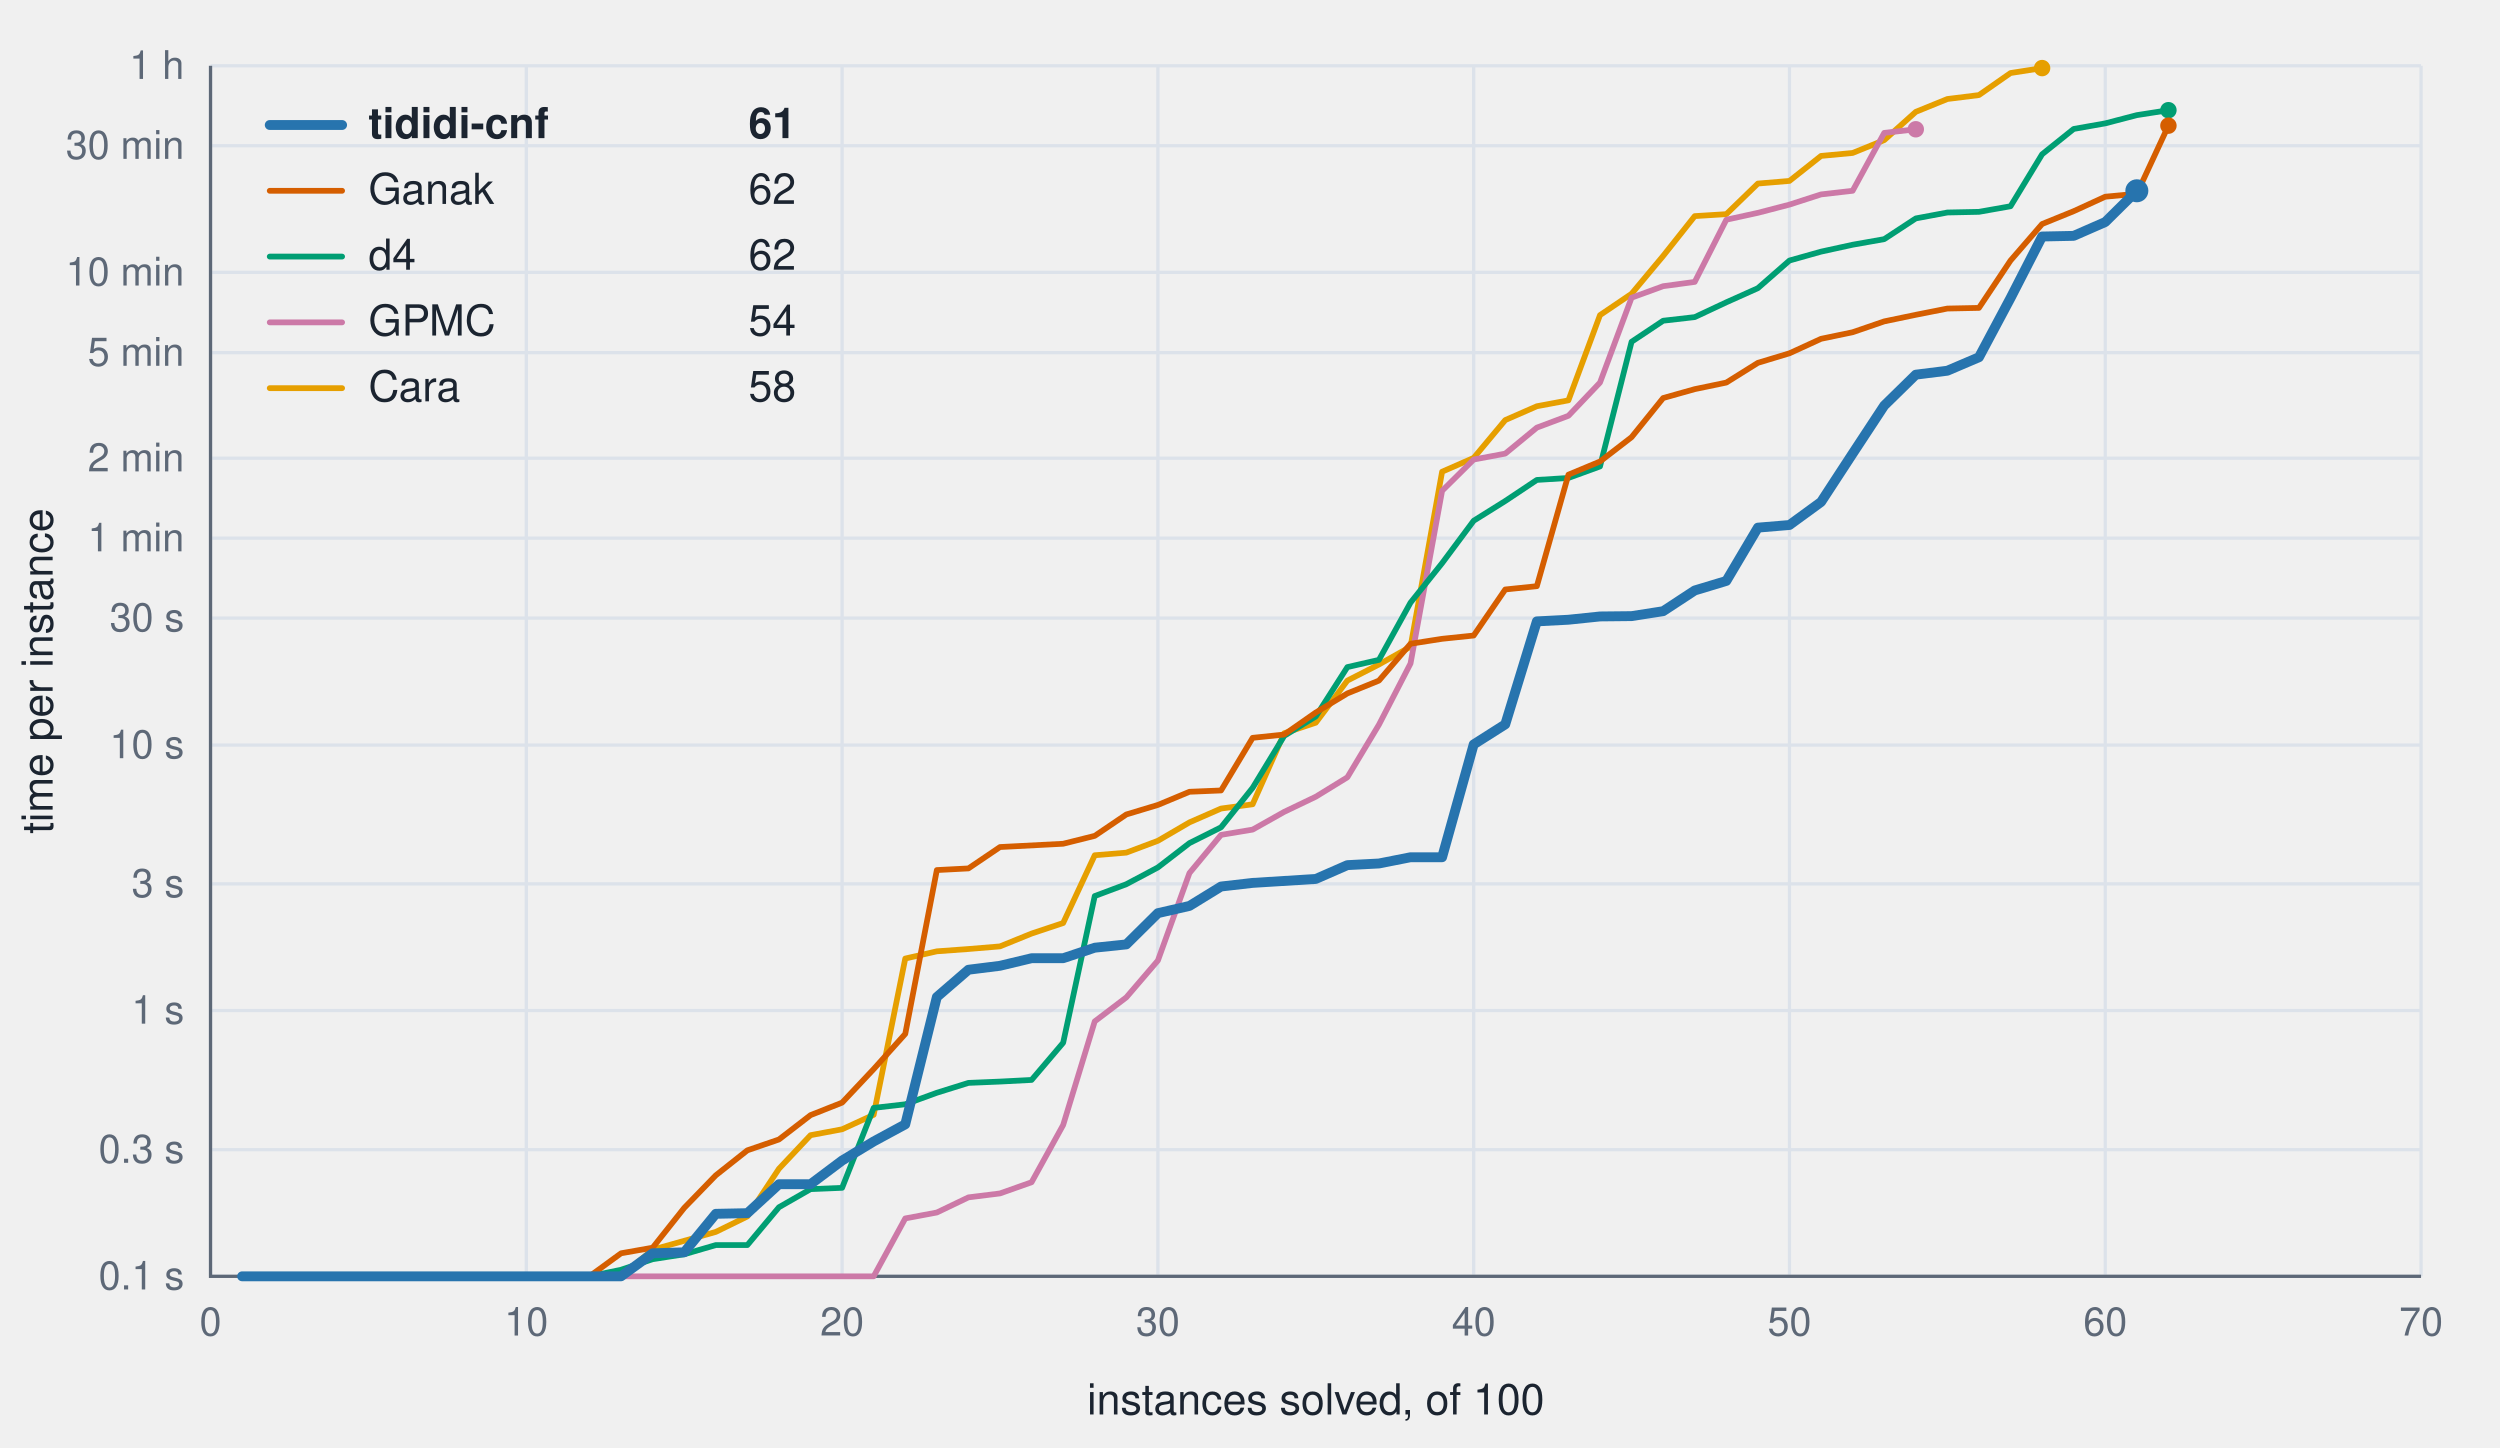
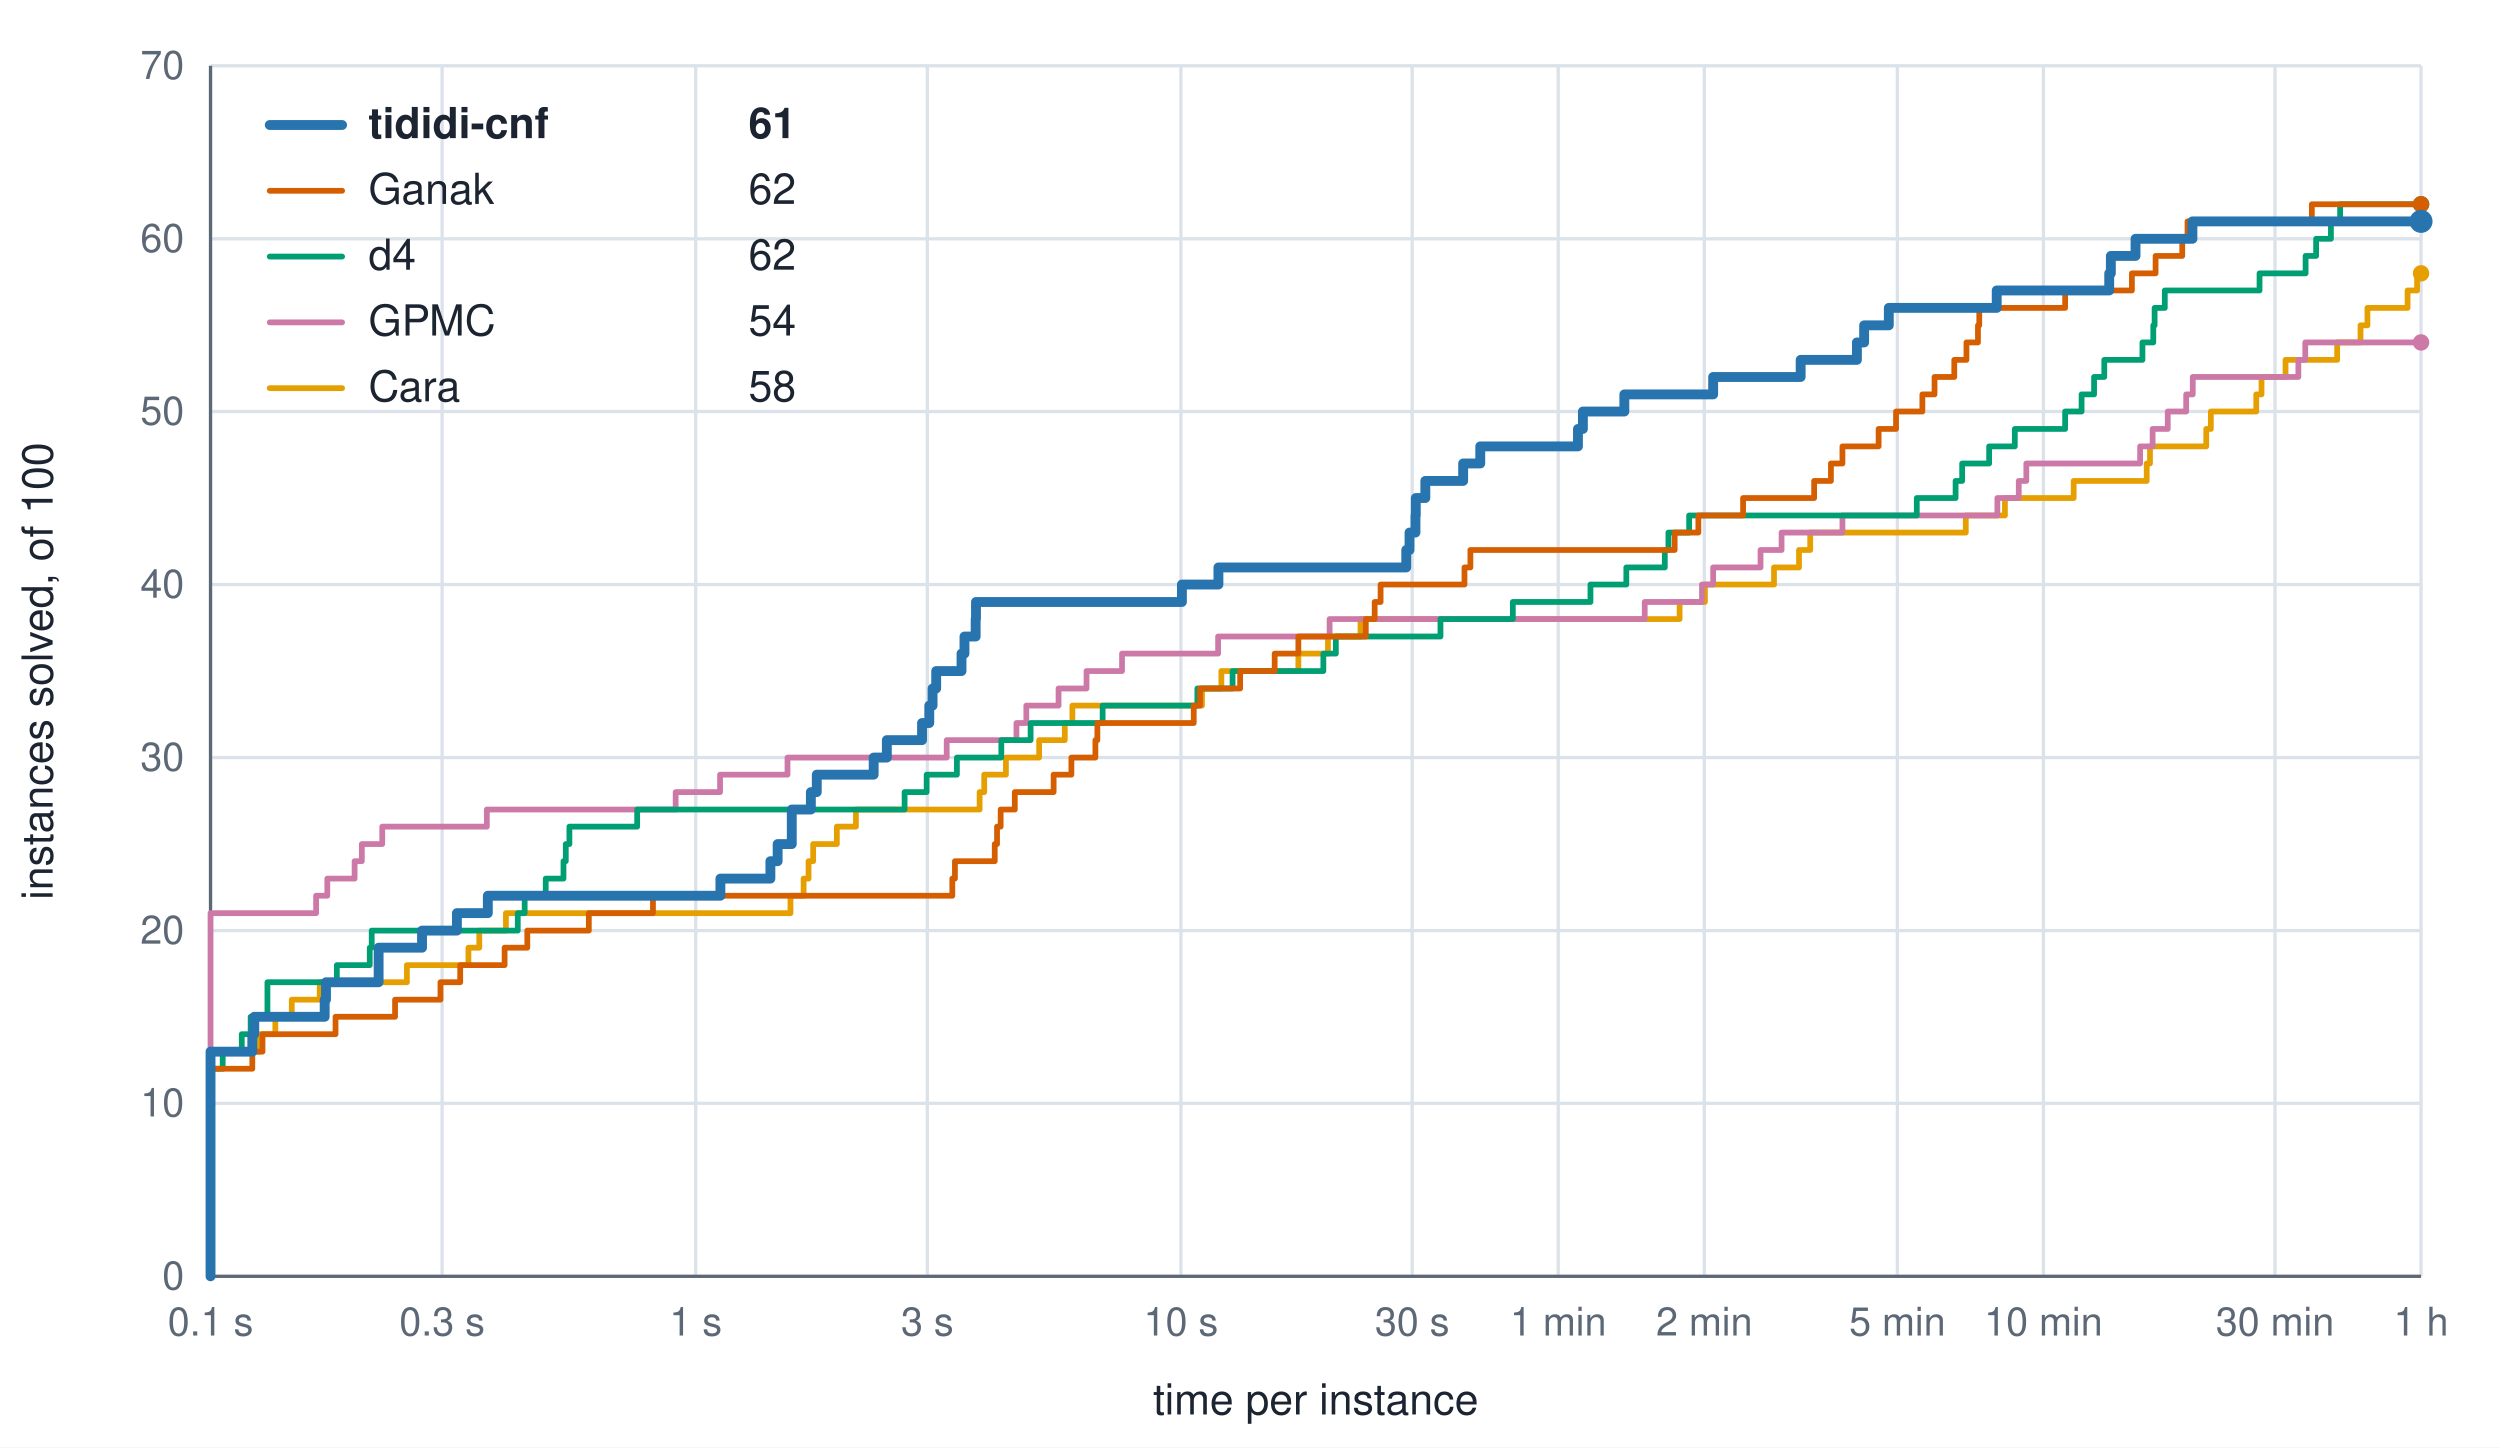
<svg xmlns="http://www.w3.org/2000/svg" viewBox="0 0 760 440" width="760" height="440" role="img" aria-labelledby="t d" font-family="system-ui, -apple-system, Segoe UI, Helvetica, Arial, sans-serif">
  <style>
- .ink{fill:#1b2430}.muted{fill:#5d6877}.grid{stroke:#dce2ea}.axis{stroke:#5d6877}.c0{stroke:#2774AE}.f0{fill:#2774AE}.c1{stroke:#D55E00}.f1{fill:#D55E00}.c2{stroke:#009E73}.f2{fill:#009E73}.c3{stroke:#CC79A7}.f3{fill:#CC79A7}.c4{stroke:#E69F00}.f4{fill:#E69F00}
- @media (prefers-color-scheme: dark){.ink{fill:#e6edf3}.muted{fill:#9da7b3}.grid{stroke:#30363d}.axis{stroke:#9da7b3}.c0{stroke:#58A6FF}.f0{fill:#58A6FF}.c1{stroke:#F0884A}.f1{fill:#F0884A}.c2{stroke:#3FC59A}.f2{fill:#3FC59A}.c3{stroke:#E0A3C8}.f3{fill:#E0A3C8}.c4{stroke:#F2BE4A}.f4{fill:#F2BE4A}}
+ .canvas{fill:#fff}.ink{fill:#1b2430}.muted{fill:#5d6877}.grid{stroke:#dce2ea}.axis{stroke:#5d6877}.c0{stroke:#2774AE}.f0{fill:#2774AE}.c1{stroke:#D55E00}.f1{fill:#D55E00}.c2{stroke:#009E73}.f2{fill:#009E73}.c3{stroke:#CC79A7}.f3{fill:#CC79A7}.c4{stroke:#E69F00}.f4{fill:#E69F00}
+ @media (prefers-color-scheme: dark){.canvas{fill:#0d1117}.ink{fill:#e6edf3}.muted{fill:#9da7b3}.grid{stroke:#30363d}.axis{stroke:#9da7b3}.c0{stroke:#58A6FF}.f0{fill:#58A6FF}.c1{stroke:#F0884A}.f1{fill:#F0884A}.c2{stroke:#3FC59A}.f2{fill:#3FC59A}.c3{stroke:#E0A3C8}.f3{fill:#E0A3C8}.c4{stroke:#F2BE4A}.f4{fill:#F2BE4A}}
</style>
+   <rect class="canvas" width="760" height="440" />
+   <line class="grid" x1="64.0" x2="64.0" y1="20" y2="388" stroke-width="1" />
+   <text class="muted" x="64.0" y="406" font-size="12" text-anchor="middle">0.1 s</text>
+   <line class="grid" x1="134.4" x2="134.4" y1="20" y2="388" stroke-width="1" />
+   <text class="muted" x="134.4" y="406" font-size="12" text-anchor="middle">0.3 s</text>
+   <line class="grid" x1="211.5" x2="211.5" y1="20" y2="388" stroke-width="1" />
+   <text class="muted" x="211.5" y="406" font-size="12" text-anchor="middle">1 s</text>
+   <line class="grid" x1="281.9" x2="281.9" y1="20" y2="388" stroke-width="1" />
+   <text class="muted" x="281.9" y="406" font-size="12" text-anchor="middle">3 s</text>
+   <line class="grid" x1="359.0" x2="359.0" y1="20" y2="388" stroke-width="1" />
+   <text class="muted" x="359.0" y="406" font-size="12" text-anchor="middle">10 s</text>
+   <line class="grid" x1="429.3" x2="429.3" y1="20" y2="388" stroke-width="1" />
+   <text class="muted" x="429.3" y="406" font-size="12" text-anchor="middle">30 s</text>
+   <line class="grid" x1="473.7" x2="473.7" y1="20" y2="388" stroke-width="1" />
+   <text class="muted" x="473.7" y="406" font-size="12" text-anchor="middle">1 min</text>
+   <line class="grid" x1="518.1" x2="518.1" y1="20" y2="388" stroke-width="1" />
+   <text class="muted" x="518.1" y="406" font-size="12" text-anchor="middle">2 min</text>
+   <line class="grid" x1="576.8" x2="576.8" y1="20" y2="388" stroke-width="1" />
+   <text class="muted" x="576.8" y="406" font-size="12" text-anchor="middle">5 min</text>
+   <line class="grid" x1="621.2" x2="621.2" y1="20" y2="388" stroke-width="1" />
+   <text class="muted" x="621.2" y="406" font-size="12" text-anchor="middle">10 min</text>
+   <line class="grid" x1="691.6" x2="691.6" y1="20" y2="388" stroke-width="1" />
+   <text class="muted" x="691.6" y="406" font-size="12" text-anchor="middle">30 min</text>
+   <line class="grid" x1="736.0" x2="736.0" y1="20" y2="388" stroke-width="1" />
+   <text class="muted" x="736.0" y="406" font-size="12" text-anchor="middle">1 h</text>
  <line class="grid" x1="64" x2="736" y1="388.0" y2="388.0" stroke-width="1" />
-   <text class="muted" x="56" y="392.0" font-size="12" text-anchor="end">0.1 s</text>
-   <line class="grid" x1="64" x2="736" y1="349.5" y2="349.5" stroke-width="1" />
-   <text class="muted" x="56" y="353.5" font-size="12" text-anchor="end">0.3 s</text>
-   <line class="grid" x1="64" x2="736" y1="307.2" y2="307.2" stroke-width="1" />
-   <text class="muted" x="56" y="311.2" font-size="12" text-anchor="end">1 s</text>
-   <line class="grid" x1="64" x2="736" y1="268.7" y2="268.7" stroke-width="1" />
-   <text class="muted" x="56" y="272.7" font-size="12" text-anchor="end">3 s</text>
-   <line class="grid" x1="64" x2="736" y1="226.5" y2="226.5" stroke-width="1" />
-   <text class="muted" x="56" y="230.5" font-size="12" text-anchor="end">10 s</text>
-   <line class="grid" x1="64" x2="736" y1="187.9" y2="187.9" stroke-width="1" />
-   <text class="muted" x="56" y="191.9" font-size="12" text-anchor="end">30 s</text>
-   <line class="grid" x1="64" x2="736" y1="163.6" y2="163.6" stroke-width="1" />
-   <text class="muted" x="56" y="167.6" font-size="12" text-anchor="end">1 min</text>
-   <line class="grid" x1="64" x2="736" y1="139.3" y2="139.3" stroke-width="1" />
-   <text class="muted" x="56" y="143.3" font-size="12" text-anchor="end">2 min</text>
-   <line class="grid" x1="64" x2="736" y1="107.2" y2="107.2" stroke-width="1" />
-   <text class="muted" x="56" y="111.2" font-size="12" text-anchor="end">5 min</text>
-   <line class="grid" x1="64" x2="736" y1="82.8" y2="82.8" stroke-width="1" />
-   <text class="muted" x="56" y="86.8" font-size="12" text-anchor="end">10 min</text>
-   <line class="grid" x1="64" x2="736" y1="44.3" y2="44.3" stroke-width="1" />
-   <text class="muted" x="56" y="48.3" font-size="12" text-anchor="end">30 min</text>
+   <text class="muted" x="56" y="392.0" font-size="12" text-anchor="end">0</text>
+   <line class="grid" x1="64" x2="736" y1="335.4" y2="335.4" stroke-width="1" />
+   <text class="muted" x="56" y="339.4" font-size="12" text-anchor="end">10</text>
+   <line class="grid" x1="64" x2="736" y1="282.9" y2="282.9" stroke-width="1" />
+   <text class="muted" x="56" y="286.9" font-size="12" text-anchor="end">20</text>
+   <line class="grid" x1="64" x2="736" y1="230.3" y2="230.3" stroke-width="1" />
+   <text class="muted" x="56" y="234.3" font-size="12" text-anchor="end">30</text>
+   <line class="grid" x1="64" x2="736" y1="177.7" y2="177.7" stroke-width="1" />
+   <text class="muted" x="56" y="181.7" font-size="12" text-anchor="end">40</text>
+   <line class="grid" x1="64" x2="736" y1="125.1" y2="125.1" stroke-width="1" />
+   <text class="muted" x="56" y="129.1" font-size="12" text-anchor="end">50</text>
+   <line class="grid" x1="64" x2="736" y1="72.6" y2="72.6" stroke-width="1" />
+   <text class="muted" x="56" y="76.6" font-size="12" text-anchor="end">60</text>
  <line class="grid" x1="64" x2="736" y1="20.0" y2="20.0" stroke-width="1" />
-   <text class="muted" x="56" y="24.0" font-size="12" text-anchor="end">1 h</text>
-   <line class="grid" x1="64.0" x2="64.0" y1="20" y2="388" stroke-width="1" />
-   <text class="muted" x="64.0" y="406" font-size="12" text-anchor="middle">0</text>
-   <line class="grid" x1="160.0" x2="160.0" y1="20" y2="388" stroke-width="1" />
-   <text class="muted" x="160.0" y="406" font-size="12" text-anchor="middle">10</text>
-   <line class="grid" x1="256.0" x2="256.0" y1="20" y2="388" stroke-width="1" />
-   <text class="muted" x="256.0" y="406" font-size="12" text-anchor="middle">20</text>
-   <line class="grid" x1="352.0" x2="352.0" y1="20" y2="388" stroke-width="1" />
-   <text class="muted" x="352.0" y="406" font-size="12" text-anchor="middle">30</text>
-   <line class="grid" x1="448.0" x2="448.0" y1="20" y2="388" stroke-width="1" />
-   <text class="muted" x="448.0" y="406" font-size="12" text-anchor="middle">40</text>
-   <line class="grid" x1="544.0" x2="544.0" y1="20" y2="388" stroke-width="1" />
-   <text class="muted" x="544.0" y="406" font-size="12" text-anchor="middle">50</text>
-   <line class="grid" x1="640.0" x2="640.0" y1="20" y2="388" stroke-width="1" />
-   <text class="muted" x="640.0" y="406" font-size="12" text-anchor="middle">60</text>
-   <line class="grid" x1="736.0" x2="736.0" y1="20" y2="388" stroke-width="1" />
-   <text class="muted" x="736.0" y="406" font-size="12" text-anchor="middle">70</text>
+   <text class="muted" x="56" y="24.0" font-size="12" text-anchor="end">70</text>
  <path class="axis" d="M64 20V388H736" fill="none" stroke-width="1" />
-   <text class="ink" x="400.0" y="430" font-size="13" text-anchor="middle">instances solved, of 100</text>
-   <text class="ink" transform="translate(16 204.0) rotate(-90)" font-size="13" text-anchor="middle">time per instance</text>
-   <polyline class="c4" points="73.6,388.0 83.2,388.0 92.8,388.0 102.4,388.0 112.0,388.0 121.6,388.0 131.2,388.0 140.8,388.0 150.4,388.0 160.0,388.0 169.6,388.0 179.2,388.0 188.8,388.0 198.4,379.9 208.0,377.2 217.6,374.5 227.2,369.8 236.8,355.3 246.4,345.1 256.0,343.3 265.6,338.9 275.2,291.4 284.8,289.2 294.4,288.5 304.0,287.7 313.6,283.8 323.2,280.6 332.8,260.0 342.4,259.2 352.0,255.6 361.6,250.0 371.2,245.8 380.8,244.5 390.4,222.9 400.0,219.7 409.6,206.9 419.2,202.0 428.8,196.6 438.4,143.4 448.0,139.2 457.6,127.7 467.2,123.5 476.8,121.7 486.4,95.8 496.0,89.3 505.6,77.8 515.2,65.7 524.8,65.1 534.4,55.8 544.0,55.0 553.6,47.4 563.2,46.5 572.8,42.6 582.4,34.0 592.0,30.1 601.6,28.9 611.2,22.2 620.8,20.7" fill="none" stroke-width="1.75" stroke-linejoin="round" stroke-linecap="round" />
-   <circle class="f4" cx="620.8" cy="20.7" r="2.5" />
-   <polyline class="c3" points="73.6,388.0 83.2,388.0 92.8,388.0 102.4,388.0 112.0,388.0 121.6,388.0 131.2,388.0 140.8,388.0 150.4,388.0 160.0,388.0 169.6,388.0 179.2,388.0 188.8,388.0 198.4,388.0 208.0,388.0 217.6,388.0 227.2,388.0 236.8,388.0 246.4,388.0 256.0,388.0 265.6,388.0 275.2,370.4 284.8,368.6 294.4,364.0 304.0,362.8 313.6,359.4 323.2,342.0 332.8,310.5 342.4,303.2 352.0,292.0 361.6,265.4 371.2,253.8 380.8,252.2 390.4,246.8 400.0,242.2 409.6,236.3 419.2,220.3 428.8,201.7 438.4,149.2 448.0,139.7 457.6,137.9 467.2,130.0 476.8,126.4 486.4,116.3 496.0,90.5 505.6,87.0 515.2,85.7 524.8,66.8 534.4,64.7 544.0,62.2 553.6,59.1 563.2,58.0 572.8,40.4 582.4,39.3" fill="none" stroke-width="1.75" stroke-linejoin="round" stroke-linecap="round" />
-   <circle class="f3" cx="582.4" cy="39.3" r="2.5" />
-   <polyline class="c2" points="73.6,388.0 83.2,388.0 92.8,388.0 102.4,388.0 112.0,388.0 121.6,388.0 131.2,388.0 140.8,388.0 150.4,388.0 160.0,388.0 169.6,388.0 179.2,388.0 188.8,386.0 198.4,382.8 208.0,381.3 217.6,378.5 227.2,378.5 236.8,367.0 246.4,361.5 256.0,361.1 265.6,336.8 275.2,335.7 284.8,332.2 294.4,329.2 304.0,328.8 313.6,328.3 323.2,317.0 332.8,272.4 342.4,268.8 352.0,263.7 361.6,256.3 371.2,251.5 380.8,239.5 390.4,223.7 400.0,217.8 409.6,202.8 419.2,200.6 428.8,183.2 438.4,171.2 448.0,158.3 457.6,152.3 467.2,145.9 476.8,145.3 486.4,141.8 496.0,103.9 505.6,97.5 515.2,96.4 524.8,91.9 534.4,87.6 544.0,79.2 553.6,76.5 563.2,74.4 572.8,72.7 582.4,66.4 592.0,64.6 601.6,64.4 611.2,62.7 620.8,46.9 630.4,39.2 640.0,37.5 649.6,35.0 659.2,33.5" fill="none" stroke-width="1.75" stroke-linejoin="round" stroke-linecap="round" />
-   <circle class="f2" cx="659.2" cy="33.5" r="2.5" />
-   <polyline class="c1" points="73.6,388.0 83.2,388.0 92.8,388.0 102.4,388.0 112.0,388.0 121.6,388.0 131.2,388.0 140.8,388.0 150.4,388.0 160.0,388.0 169.6,388.0 179.2,388.0 188.8,381.0 198.4,379.3 208.0,367.2 217.6,357.3 227.2,349.7 236.8,346.4 246.4,339.0 256.0,335.2 265.6,325.0 275.2,314.3 284.8,264.5 294.4,264.0 304.0,257.5 313.6,257.0 323.2,256.5 332.8,254.1 342.4,247.6 352.0,244.7 361.6,240.7 371.2,240.3 380.8,224.3 390.4,223.3 400.0,216.6 409.6,210.8 419.2,206.9 428.8,195.7 438.4,194.2 448.0,193.2 457.6,179.2 467.2,178.2 476.8,144.3 486.4,140.3 496.0,132.9 505.6,121.0 515.2,118.3 524.8,116.3 534.4,110.3 544.0,107.4 553.6,103.0 563.2,101.0 572.8,97.7 582.4,95.7 592.0,93.8 601.6,93.6 611.2,79.2 620.8,68.1 630.4,64.2 640.0,59.8 649.6,58.9 659.2,38.2" fill="none" stroke-width="1.75" stroke-linejoin="round" stroke-linecap="round" />
-   <circle class="f1" cx="659.2" cy="38.2" r="2.5" />
-   <polyline class="c0" points="73.6,388.0 83.2,388.0 92.8,388.0 102.4,388.0 112.0,388.0 121.6,388.0 131.2,388.0 140.8,388.0 150.4,388.0 160.0,388.0 169.6,388.0 179.2,388.0 188.8,388.0 198.4,381.0 208.0,380.7 217.6,369.0 227.2,368.8 236.8,360.0 246.4,360.0 256.0,352.8 265.6,347.0 275.2,341.8 284.8,303.1 294.4,294.8 304.0,293.6 313.6,291.3 323.2,291.3 332.8,288.1 342.4,287.1 352.0,277.6 361.6,275.4 371.2,269.5 380.8,268.4 390.4,267.8 400.0,267.2 409.6,263.0 419.2,262.5 428.8,260.6 438.4,260.6 448.0,226.3 457.6,220.2 467.2,188.9 476.8,188.4 486.4,187.4 496.0,187.3 505.6,185.8 515.2,179.5 524.8,176.6 534.4,160.4 544.0,159.6 553.6,152.6 563.2,137.9 572.8,123.3 582.4,113.9 592.0,112.7 601.6,108.6 611.2,90.6 620.8,71.9 630.4,71.7 640.0,67.5 649.6,58.0" fill="none" stroke-width="3" stroke-linejoin="round" stroke-linecap="round" />
-   <circle class="f0" cx="649.6" cy="58.0" r="3.5" />
+   <text class="ink" x="400.0" y="430" font-size="13" text-anchor="middle">time per instance</text>
+   <text class="ink" transform="translate(16 204.0) rotate(-90)" font-size="13" text-anchor="middle">instances solved, of 100</text>
+   <polyline class="c4" points="64.0,388.0 64.0,388.0 64.0,382.7 64.0,382.7 64.0,377.5 64.0,377.5 64.0,372.2 64.0,372.2 64.0,367.0 64.0,367.0 64.0,361.7 64.0,361.7 64.0,356.5 64.0,356.5 64.0,351.2 64.0,351.2 64.0,345.9 64.0,345.9 64.0,340.7 64.0,340.7 64.0,335.4 64.0,335.4 64.0,330.2 64.0,330.2 64.0,324.9 64.0,324.9 64.0,319.7 78.8,319.7 78.8,314.4 83.7,314.4 83.7,309.1 88.7,309.1 88.7,303.9 97.2,303.9 97.2,298.6 123.7,298.6 123.7,293.4 142.4,293.4 142.4,288.1 145.7,288.1 145.7,282.9 153.8,282.9 153.8,277.6 240.3,277.6 240.3,272.3 244.3,272.3 244.3,267.1 245.8,267.1 245.8,261.8 247.2,261.8 247.2,256.6 254.4,256.6 254.4,251.3 260.2,251.3 260.2,246.1 297.8,246.1 297.8,240.8 299.2,240.8 299.2,235.5 305.8,235.5 305.8,230.3 315.9,230.3 315.9,225.0 323.7,225.0 323.7,219.8 326.0,219.8 326.0,214.5 365.4,214.5 365.4,209.3 371.3,209.3 371.3,204.0 394.7,204.0 394.7,198.7 403.7,198.7 403.7,193.5 413.6,193.5 413.6,188.2 510.6,188.2 510.6,183.0 518.3,183.0 518.3,177.7 539.3,177.7 539.3,172.5 546.9,172.5 546.9,167.2 550.3,167.2 550.3,161.9 597.6,161.9 597.6,156.7 609.5,156.7 609.5,151.4 630.4,151.4 630.4,146.2 652.6,146.2 652.6,140.9 653.6,140.9 653.6,135.7 670.7,135.7 670.7,130.4 672.1,130.4 672.1,125.1 685.9,125.1 685.9,119.9 687.5,119.9 687.5,114.6 694.8,114.6 694.8,109.4 710.5,109.4 710.5,104.1 717.6,104.1 717.6,98.9 719.7,98.9 719.7,93.6 731.9,93.6 731.9,88.3 734.8,88.3 734.8,83.1 736.0,83.1" fill="none" stroke-width="1.75" stroke-linejoin="round" stroke-linecap="round" />
+   <circle class="f4" cx="736.0" cy="83.1" r="2.5" />
+   <polyline class="c3" points="64.0,388.0 64.0,388.0 64.0,382.7 64.0,382.7 64.0,377.5 64.0,377.5 64.0,372.2 64.0,372.2 64.0,367.0 64.0,367.0 64.0,361.7 64.0,361.7 64.0,356.5 64.0,356.5 64.0,351.2 64.0,351.2 64.0,345.9 64.0,345.9 64.0,340.7 64.0,340.7 64.0,335.4 64.0,335.4 64.0,330.2 64.0,330.2 64.0,324.9 64.0,324.9 64.0,319.7 64.0,319.7 64.0,314.4 64.0,314.4 64.0,309.1 64.0,309.1 64.0,303.9 64.0,303.9 64.0,298.6 64.0,298.6 64.0,293.4 64.0,293.4 64.0,288.1 64.0,288.1 64.0,282.9 64.0,282.9 64.0,277.6 96.1,277.6 96.1,272.3 99.5,272.3 99.5,267.1 107.8,267.1 107.8,261.8 110.0,261.8 110.0,256.6 116.2,256.6 116.2,251.3 148.0,251.3 148.0,246.1 205.4,246.1 205.4,240.8 218.9,240.8 218.9,235.5 239.4,235.5 239.4,230.3 287.8,230.3 287.8,225.0 309.0,225.0 309.0,219.8 312.0,219.8 312.0,214.5 321.8,214.5 321.8,209.3 330.3,209.3 330.3,204.0 341.1,204.0 341.1,198.7 370.3,198.7 370.3,193.5 404.2,193.5 404.2,188.2 500.0,188.2 500.0,183.0 517.4,183.0 517.4,177.7 520.8,177.7 520.8,172.5 535.2,172.5 535.2,167.2 541.6,167.2 541.6,161.9 560.1,161.9 560.1,156.7 607.2,156.7 607.2,151.4 613.7,151.4 613.7,146.2 616.0,146.2 616.0,140.9 650.6,140.9 650.6,135.7 654.4,135.7 654.4,130.4 659.0,130.4 659.0,125.1 664.6,125.1 664.6,119.9 666.6,119.9 666.6,114.6 698.7,114.6 698.7,109.4 700.8,109.4 700.8,104.1 736.0,104.1" fill="none" stroke-width="1.75" stroke-linejoin="round" stroke-linecap="round" />
+   <circle class="f3" cx="736.0" cy="104.1" r="2.5" />
+   <polyline class="c2" points="64.0,388.0 64.0,388.0 64.0,382.7 64.0,382.7 64.0,377.5 64.0,377.5 64.0,372.2 64.0,372.2 64.0,367.0 64.0,367.0 64.0,361.7 64.0,361.7 64.0,356.5 64.0,356.5 64.0,351.2 64.0,351.2 64.0,345.9 64.0,345.9 64.0,340.7 64.0,340.7 64.0,335.4 64.0,335.4 64.0,330.2 64.0,330.2 64.0,324.9 67.7,324.9 67.7,319.7 73.5,319.7 73.5,314.4 76.2,314.4 76.2,309.1 81.3,309.1 81.3,303.9 81.3,303.9 81.3,298.6 102.4,298.6 102.4,293.4 112.4,293.4 112.4,288.1 113.0,288.1 113.0,282.9 157.4,282.9 157.4,277.6 159.5,277.6 159.5,272.3 165.9,272.3 165.9,267.1 171.3,267.1 171.3,261.8 172.0,261.8 172.0,256.6 173.1,256.6 173.1,251.3 193.7,251.3 193.7,246.1 275.0,246.1 275.0,240.8 281.7,240.8 281.7,235.5 290.9,235.5 290.9,230.3 304.4,230.3 304.4,225.0 313.3,225.0 313.3,219.8 335.2,219.8 335.2,214.5 364.0,214.5 364.0,209.3 374.7,209.3 374.7,204.0 402.3,204.0 402.3,198.7 406.1,198.7 406.1,193.5 437.9,193.5 437.9,188.2 459.9,188.2 459.9,183.0 483.5,183.0 483.5,177.7 494.4,177.7 494.4,172.5 506.1,172.5 506.1,167.2 507.2,167.2 507.2,161.9 513.5,161.9 513.5,156.7 582.7,156.7 582.7,151.4 594.5,151.4 594.5,146.2 596.5,146.2 596.5,140.9 604.7,140.9 604.7,135.7 612.5,135.7 612.5,130.4 627.8,130.4 627.8,125.1 632.8,125.1 632.8,119.9 636.6,119.9 636.6,114.6 639.7,114.6 639.7,109.4 651.3,109.4 651.3,104.1 654.6,104.1 654.6,98.9 655.0,98.9 655.0,93.6 658.1,93.6 658.1,88.3 686.9,88.3 686.9,83.1 700.9,83.1 700.9,77.8 704.1,77.8 704.1,72.6 708.6,72.6 708.6,67.3 711.4,67.3 711.4,62.1 736.0,62.1" fill="none" stroke-width="1.75" stroke-linejoin="round" stroke-linecap="round" />
+   <circle class="f2" cx="736.0" cy="62.1" r="2.5" />
+   <polyline class="c1" points="64.0,388.0 64.0,388.0 64.0,382.7 64.0,382.7 64.0,377.5 64.0,377.5 64.0,372.2 64.0,372.2 64.0,367.0 64.0,367.0 64.0,361.7 64.0,361.7 64.0,356.5 64.0,356.5 64.0,351.2 64.0,351.2 64.0,345.9 64.0,345.9 64.0,340.7 64.0,340.7 64.0,335.4 64.0,335.4 64.0,330.2 64.0,330.2 64.0,324.9 76.7,324.9 76.7,319.7 79.8,319.7 79.8,314.4 102.0,314.4 102.0,309.1 120.1,309.1 120.1,303.9 133.9,303.9 133.9,298.6 139.9,298.6 139.9,293.4 153.4,293.4 153.4,288.1 160.3,288.1 160.3,282.9 179.0,282.9 179.0,277.6 198.5,277.6 198.5,272.3 289.5,272.3 289.5,267.1 290.3,267.1 290.3,261.8 302.4,261.8 302.4,256.6 303.1,256.6 303.1,251.3 304.2,251.3 304.2,246.1 308.5,246.1 308.5,240.8 320.3,240.8 320.3,235.5 325.7,235.5 325.7,230.3 333.0,230.3 333.0,225.0 333.6,225.0 333.6,219.8 362.9,219.8 362.9,214.5 364.8,214.5 364.8,209.3 377.0,209.3 377.0,204.0 387.5,204.0 387.5,198.7 394.7,198.7 394.7,193.5 415.2,193.5 415.2,188.2 417.9,188.2 417.9,183.0 419.7,183.0 419.7,177.7 445.2,177.7 445.2,172.5 447.0,172.5 447.0,167.2 509.1,167.2 509.1,161.9 516.3,161.9 516.3,156.7 529.9,156.7 529.9,151.4 551.5,151.4 551.5,146.2 556.6,146.2 556.6,140.9 560.1,140.9 560.1,135.7 571.1,135.7 571.1,130.4 576.4,130.4 576.4,125.1 584.4,125.1 584.4,119.9 588.1,119.9 588.1,114.6 594.1,114.6 594.1,109.4 597.8,109.4 597.8,104.1 601.3,104.1 601.3,98.9 601.7,98.9 601.7,93.6 627.8,93.6 627.8,88.3 648.1,88.3 648.1,83.1 655.3,83.1 655.3,77.8 663.4,77.8 663.4,72.6 665.0,72.6 665.0,67.3 702.8,67.3 702.8,62.1 736.0,62.1" fill="none" stroke-width="1.75" stroke-linejoin="round" stroke-linecap="round" />
+   <circle class="f1" cx="736.0" cy="62.1" r="2.5" />
+   <polyline class="c0" points="64.0,388.0 64.0,388.0 64.0,382.7 64.0,382.7 64.0,377.5 64.0,377.5 64.0,372.2 64.0,372.2 64.0,367.0 64.0,367.0 64.0,361.7 64.0,361.7 64.0,356.5 64.0,356.5 64.0,351.2 64.0,351.2 64.0,345.9 64.0,345.9 64.0,340.7 64.0,340.7 64.0,335.4 64.0,335.4 64.0,330.2 64.0,330.2 64.0,324.9 64.0,324.9 64.0,319.7 76.7,319.7 76.7,314.4 77.3,314.4 77.3,309.1 98.7,309.1 98.7,303.9 99.1,303.9 99.1,298.6 115.1,298.6 115.1,293.4 115.1,293.4 115.1,288.1 128.3,288.1 128.3,282.9 138.9,282.9 138.9,277.6 148.3,277.6 148.3,272.3 219.0,272.3 219.0,267.1 234.2,267.1 234.2,261.8 236.4,261.8 236.4,256.6 240.7,256.6 240.7,251.3 240.7,251.3 240.7,246.1 246.5,246.1 246.5,240.8 248.3,240.8 248.3,235.5 265.6,235.5 265.6,230.3 269.6,230.3 269.6,225.0 280.3,225.0 280.3,219.8 282.5,219.8 282.5,214.5 283.5,214.5 283.5,209.3 284.6,209.3 284.6,204.0 292.3,204.0 292.3,198.7 293.2,198.7 293.2,193.5 296.6,193.5 296.6,188.2 296.7,188.2 296.7,183.0 359.3,183.0 359.3,177.7 370.4,177.7 370.4,172.5 427.5,172.5 427.5,167.2 428.5,167.2 428.5,161.9 430.3,161.9 430.3,156.7 430.4,156.7 430.4,151.4 433.3,151.4 433.3,146.2 444.8,146.2 444.8,140.9 450.0,140.9 450.0,135.7 479.7,135.7 479.7,130.4 481.2,130.4 481.2,125.1 493.8,125.1 493.8,119.9 520.8,119.9 520.8,114.6 547.4,114.6 547.4,109.4 564.5,109.4 564.5,104.1 566.7,104.1 566.7,98.9 574.2,98.9 574.2,93.6 607.0,93.6 607.0,88.3 641.2,88.3 641.2,83.1 641.7,83.1 641.7,77.8 649.2,77.8 649.2,72.6 666.5,72.6 666.5,67.3 736.0,67.3" fill="none" stroke-width="3" stroke-linejoin="round" stroke-linecap="round" />
+   <circle class="f0" cx="736.0" cy="67.3" r="3.5" />
  <line class="c0" x1="82" x2="104" y1="38" y2="38" stroke-width="3" stroke-linecap="round" />
  <text class="ink" x="112" y="42" font-size="13" font-weight="600">tididi-cnf</text>
  <text class="ink" x="242" y="42" font-size="13" text-anchor="end" font-weight="600">61</text>
  <line class="c1" x1="82" x2="104" y1="58" y2="58" stroke-width="1.75" stroke-linecap="round" />
  <text class="ink" x="112" y="62" font-size="13">Ganak</text>
  <text class="ink" x="242" y="62" font-size="13" text-anchor="end">62</text>
  <line class="c2" x1="82" x2="104" y1="78" y2="78" stroke-width="1.75" stroke-linecap="round" />
  <text class="ink" x="112" y="82" font-size="13">d4</text>
  <text class="ink" x="242" y="82" font-size="13" text-anchor="end">62</text>
  <line class="c3" x1="82" x2="104" y1="98" y2="98" stroke-width="1.75" stroke-linecap="round" />
  <text class="ink" x="112" y="102" font-size="13">GPMC</text>
  <text class="ink" x="242" y="102" font-size="13" text-anchor="end">54</text>
  <line class="c4" x1="82" x2="104" y1="118" y2="118" stroke-width="1.75" stroke-linecap="round" />
  <text class="ink" x="112" y="122" font-size="13">Cara</text>
  <text class="ink" x="242" y="122" font-size="13" text-anchor="end">58</text>
</svg>
